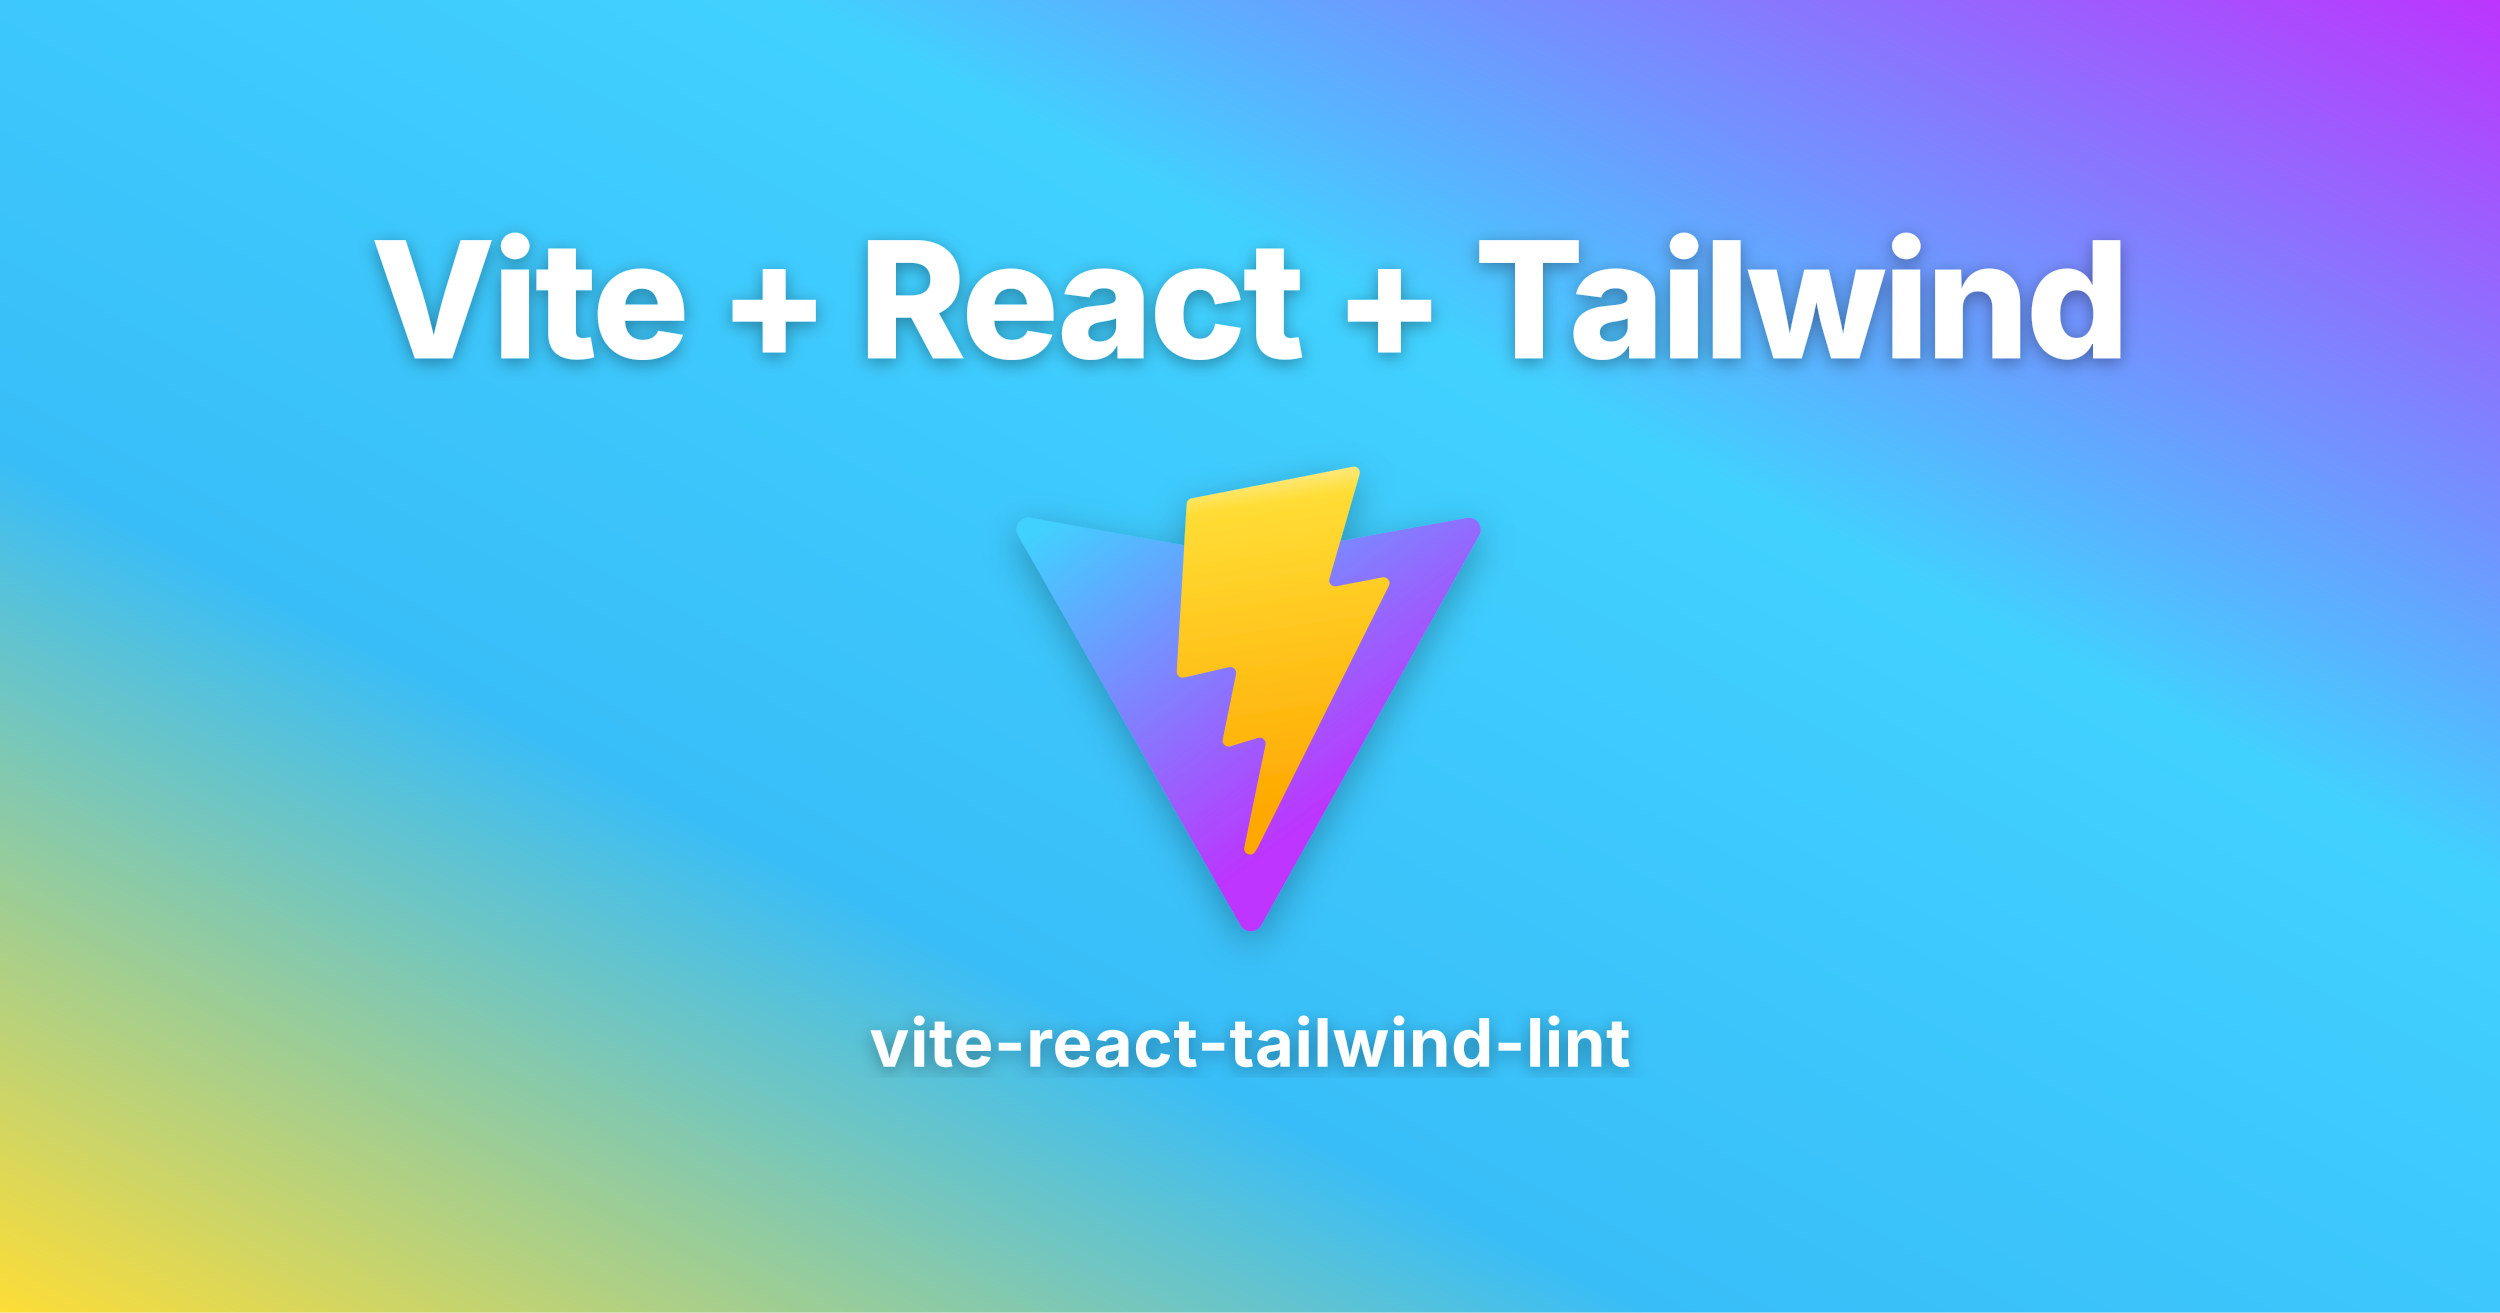
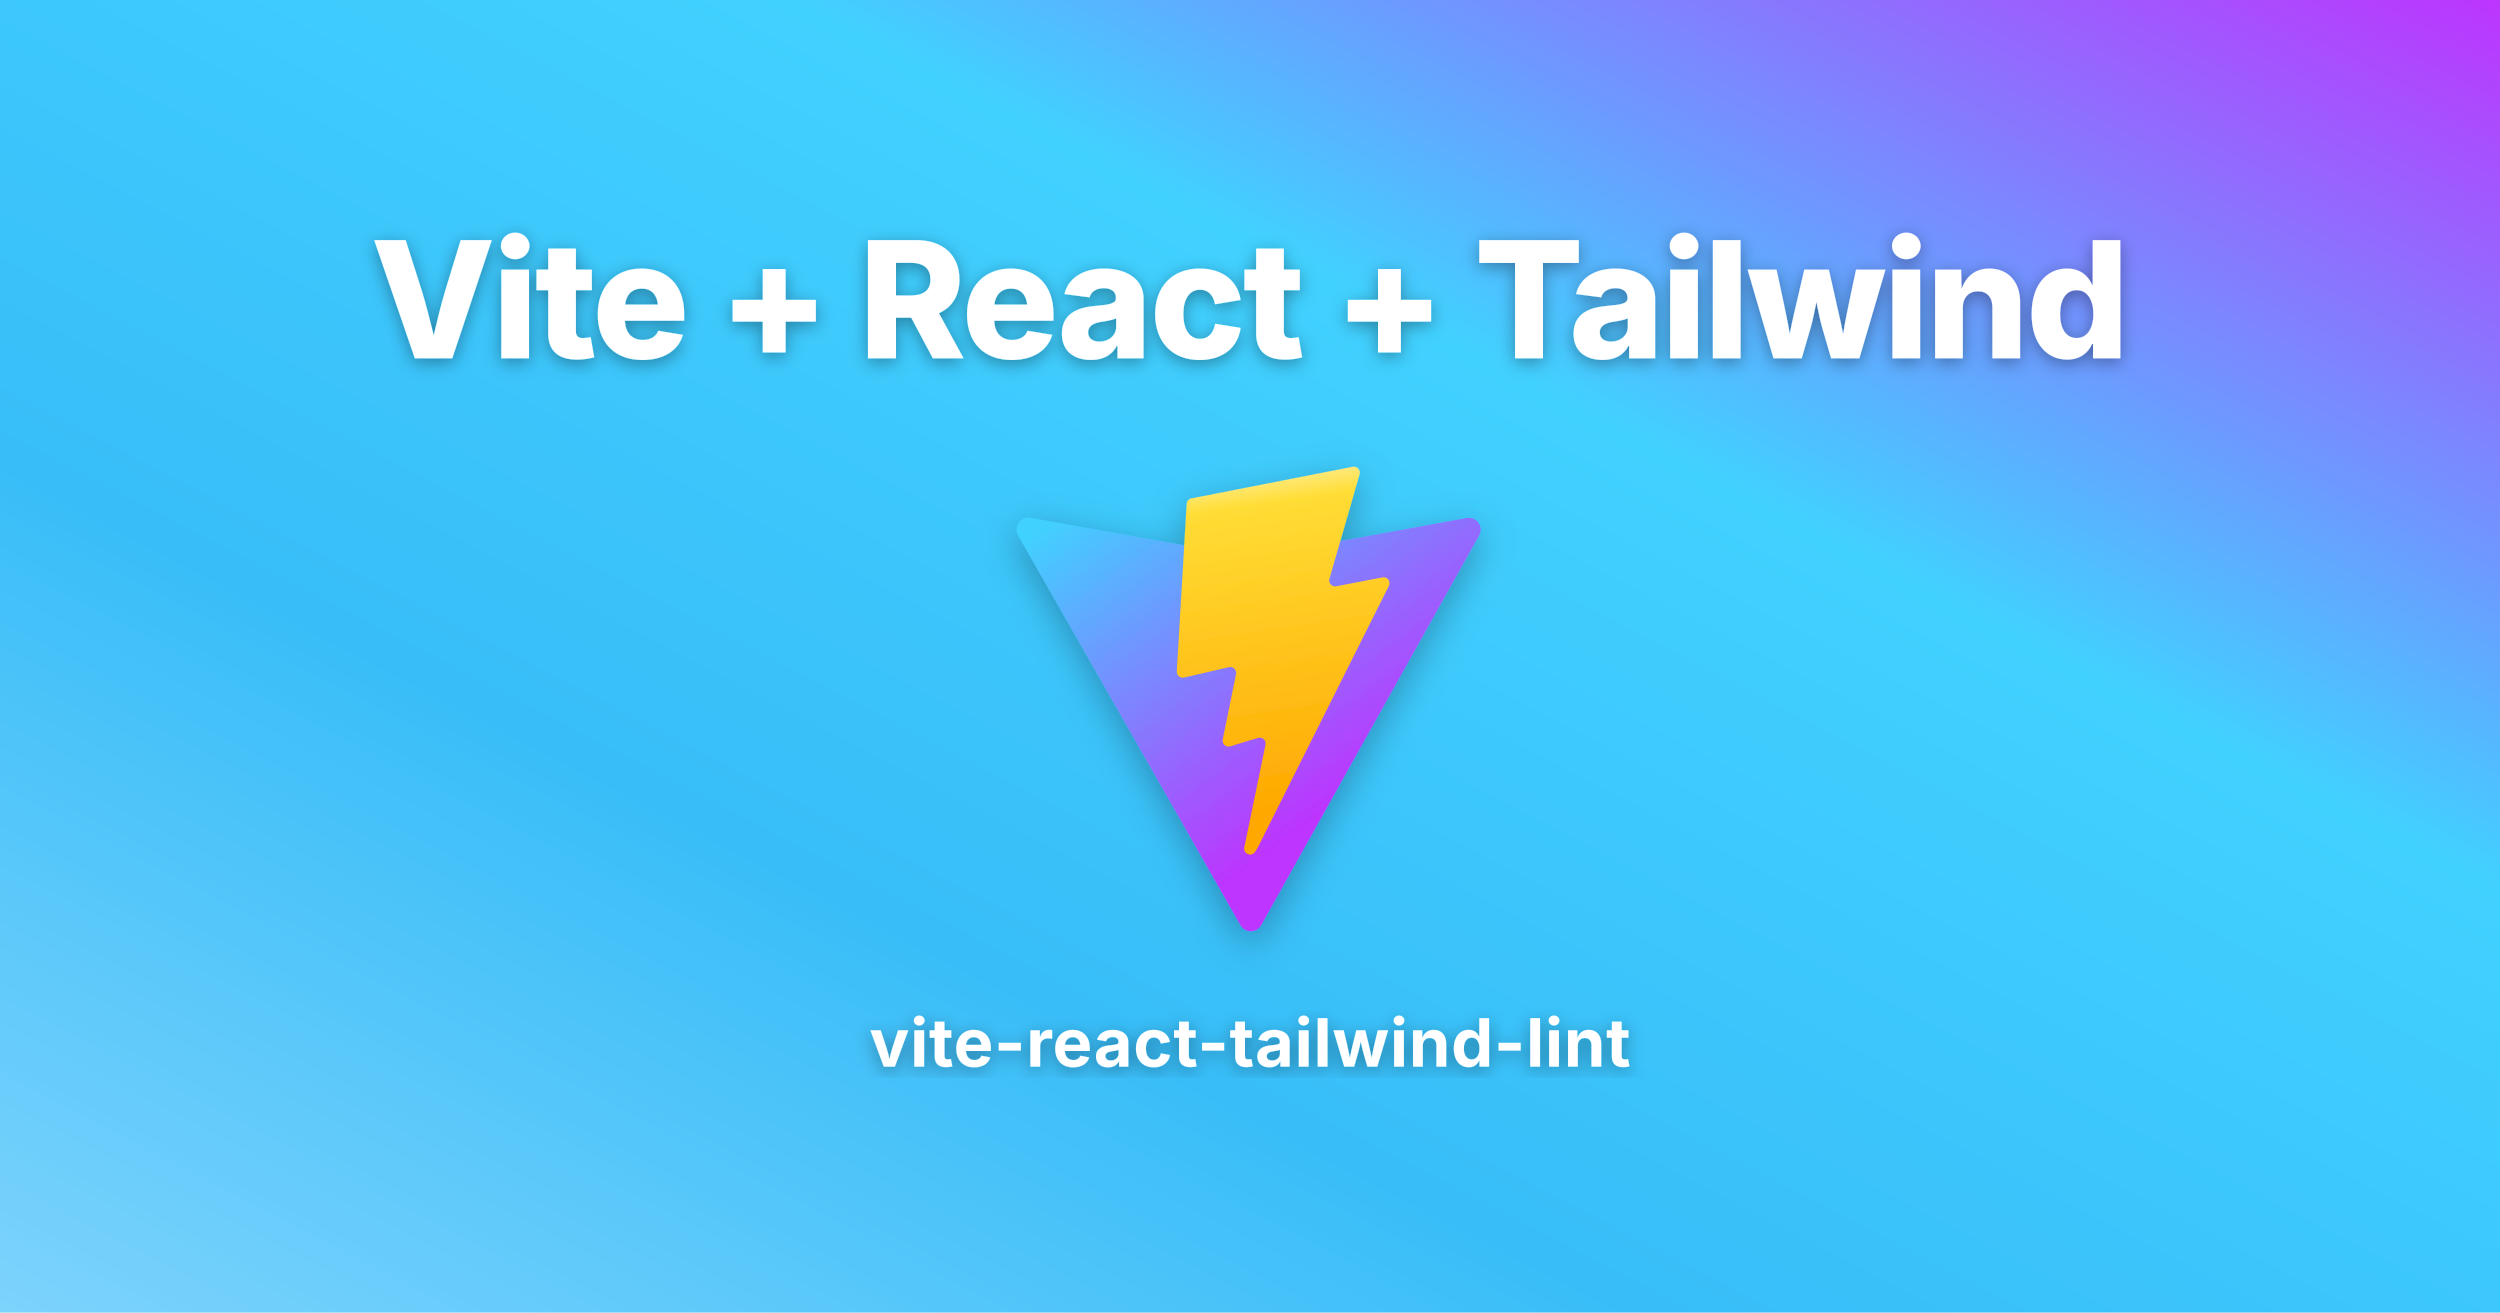
<svg xmlns="http://www.w3.org/2000/svg" viewBox="0 0 1200 630" width="1200" height="630" role="img" aria-label="Vite + React + Tailwind, Linted by default - vite-react-tailwind-lint starter">
  <defs>
    <linearGradient id="bg" x1="0%" y1="100%" x2="100%" y2="0%">
-       <stop offset="0%" stop-color="#FFDD35" />
+       <stop offset="0%" stop-color="#7DD3FC" />
      <stop offset="33%" stop-color="#38BDF8" />
      <stop offset="66%" stop-color="#41D1FF" />
      <stop offset="100%" stop-color="#BD34FE" />
    </linearGradient>
    <linearGradient id="vmark" x1="-.828%" x2="57.636%" y1="7.652%" y2="78.411%">
      <stop offset="0%" stop-color="#41D1FF" />
      <stop offset="100%" stop-color="#BD34FE" />
    </linearGradient>
    <linearGradient id="vbolt" x1="43.376%" x2="50.316%" y1="2.242%" y2="89.03%">
      <stop offset="0%" stop-color="#FFEA83" />
      <stop offset="8.333%" stop-color="#FFDD35" />
      <stop offset="100%" stop-color="#FFA800" />
    </linearGradient>
    <filter id="soft" x="-20%" y="-20%" width="140%" height="140%">
      <feDropShadow dx="0" dy="6" stdDeviation="10" flood-color="#000" flood-opacity="0.28" />
    </filter>
    <filter id="text-soft" x="-20%" y="-20%" width="140%" height="140%">
      <feDropShadow dx="0" dy="2" stdDeviation="4" flood-color="#000" flood-opacity="0.35" />
    </filter>
  </defs>
  <rect width="1200" height="630" fill="url(#bg)" />
  <text x="600" y="172" text-anchor="middle" fill="#ffffff" font-family="-apple-system, BlinkMacSystemFont, 'Segoe UI', Inter, Helvetica, Arial, sans-serif" font-size="78" font-weight="800" letter-spacing="-1.6" filter="url(#text-soft)">Vite + React + Tailwind</text>
  <g transform="translate(488 224) scale(0.87)" filter="url(#soft)">
    <path fill="url(#vmark)" d="M255.153 37.938L134.897 252.976c-2.483 4.44-8.862 4.466-11.382.048L.875 37.958c-2.746-4.814 1.371-10.646 6.827-9.67l120.385 21.517a6.537 6.537 0 0 0 2.322-.004l117.867-21.483c5.438-.991 9.574 4.796 6.877 9.62Z" />
    <path fill="url(#vbolt)" d="M185.432.063L96.44 17.501a3.268 3.268 0 0 0-2.634 3.014l-5.474 92.456a3.268 3.268 0 0 0 3.997 3.378l24.777-5.718c2.318-.535 4.413 1.507 3.936 3.838l-7.361 36.047c-.495 2.426 1.782 4.5 4.151 3.78l15.304-4.649c2.372-.72 4.652 1.36 4.15 3.788l-11.698 56.621c-.732 3.542 3.979 5.473 5.943 2.437l1.313-2.028l72.516-144.72c1.215-2.423-.88-5.186-3.54-4.672l-25.505 4.922c-2.396.462-4.435-1.77-3.759-4.114l16.646-57.705c.677-2.35-1.37-4.583-3.769-4.113Z" />
  </g>
  <text x="600" y="512" text-anchor="middle" fill="#ffffff" font-family="-apple-system, BlinkMacSystemFont, 'Segoe UI', Inter, Helvetica, Arial, sans-serif" font-size="32" font-weight="700" letter-spacing="0.4" filter="url(#text-soft)">vite-react-tailwind-lint</text>
</svg>
